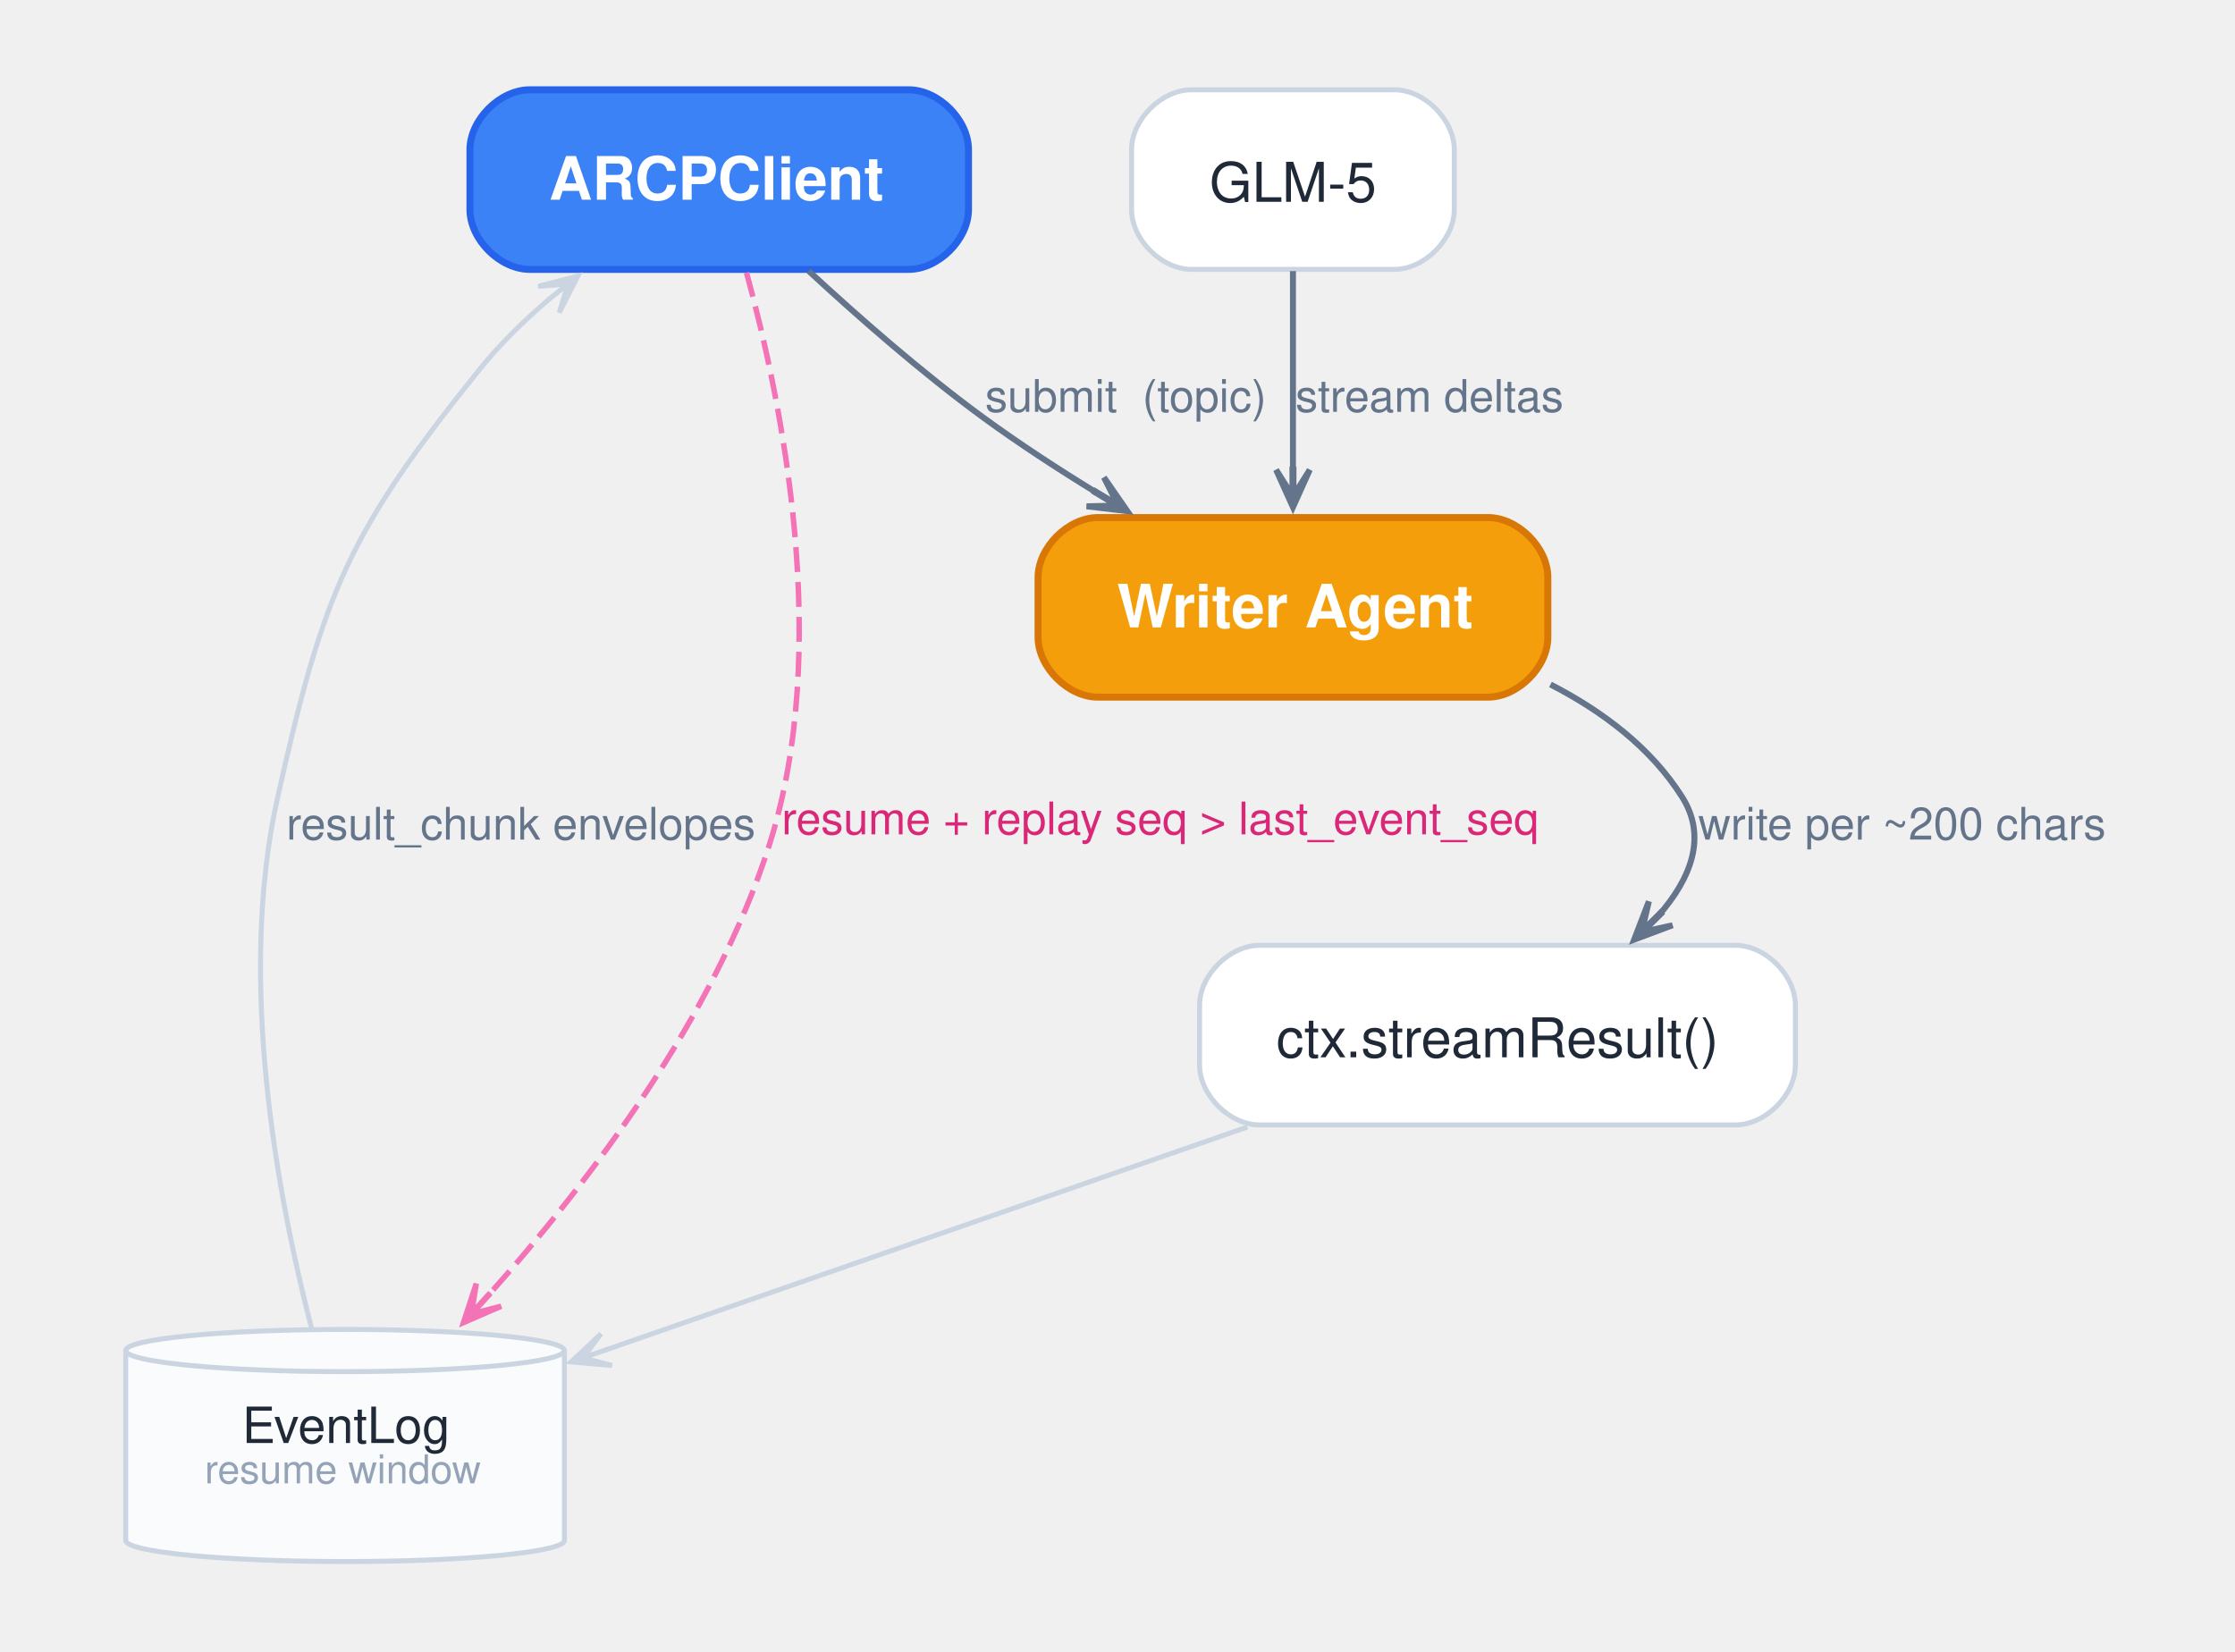
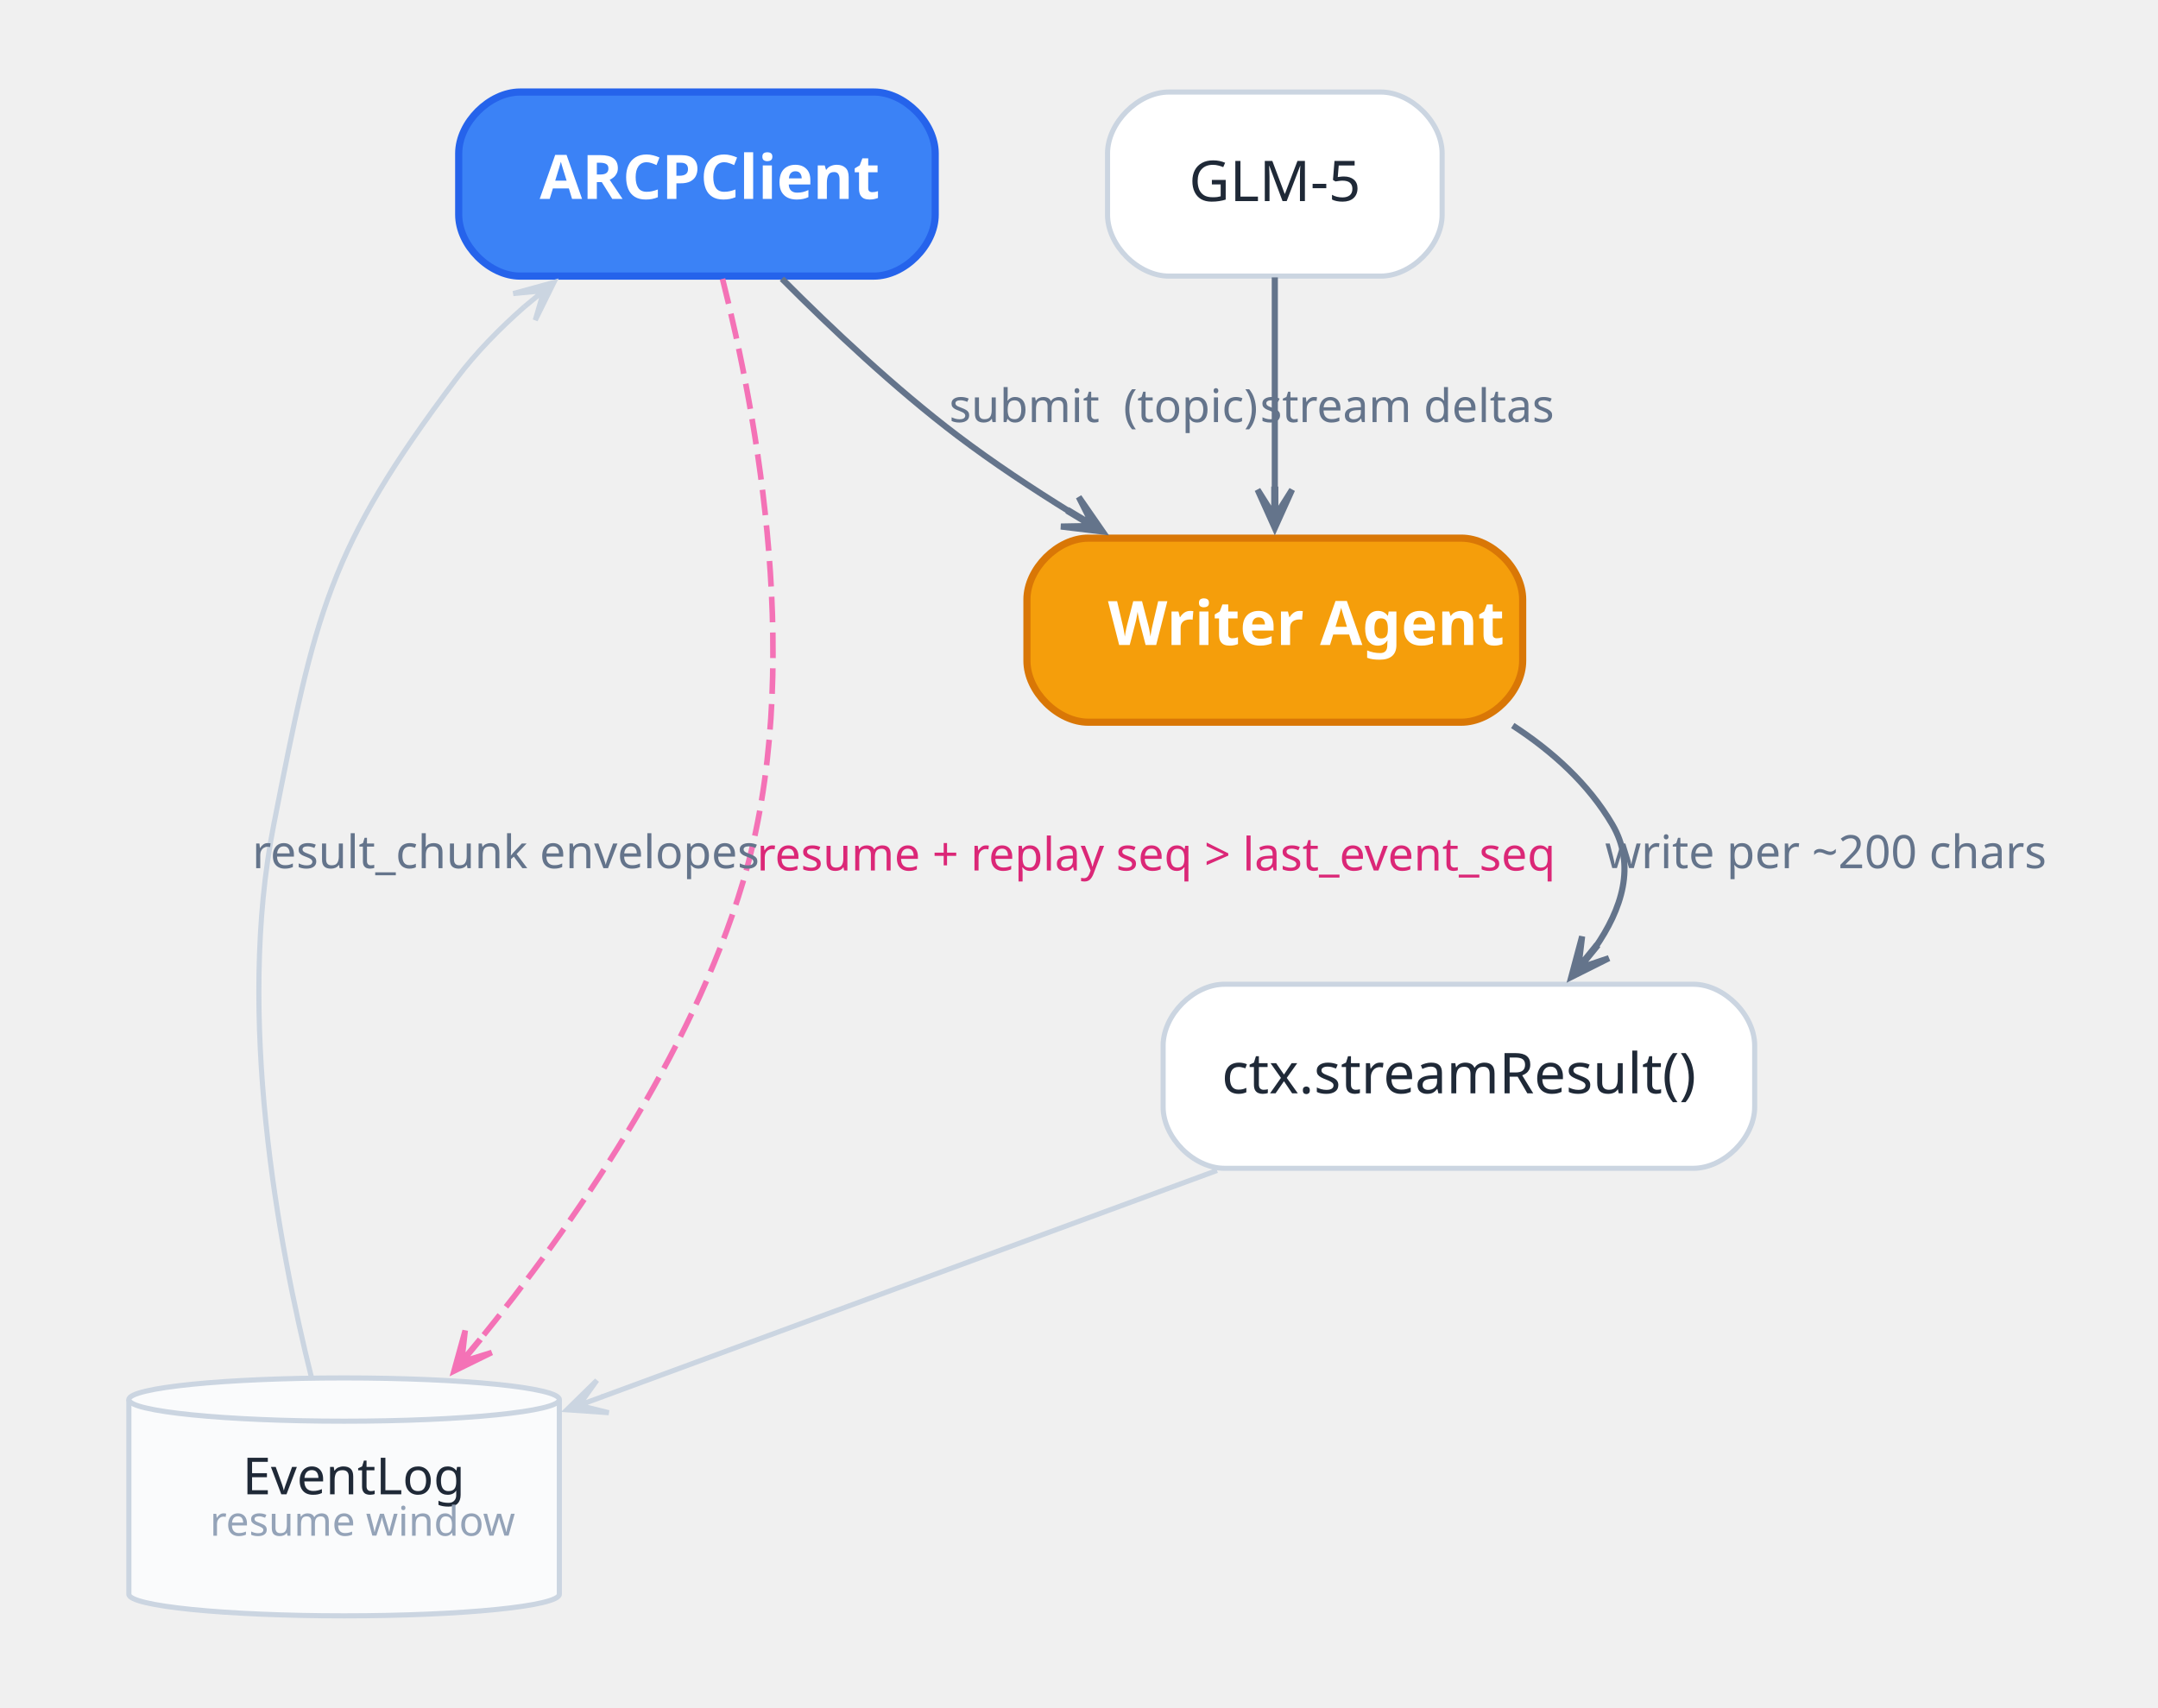
- <svg xmlns="http://www.w3.org/2000/svg" width="448pt" height="331pt" viewBox="0.00 0.00 448.00 331.00">
-   <g id="graph0" class="graph" transform="scale(1 1) rotate(0) translate(25.2 313.03)">
+ <svg xmlns="http://www.w3.org/2000/svg" width="422pt" height="334pt" viewBox="0.00 0.00 422.00 334.00">
+   <g id="graph0" class="graph" transform="scale(1 1) rotate(0) translate(25.2 316.03)">
    <g id="node1" class="node">
-       <path fill="#3b82f6" stroke="#2563eb" stroke-width="1.4" d="M156.93,-295.03C156.93,-295.03 81,-295.03 81,-295.03 75,-295.03 69,-289.03 69,-283.03 69,-283.03 69,-271.03 69,-271.03 69,-265.03 75,-259.03 81,-259.03 81,-259.03 156.93,-259.03 156.93,-259.03 162.93,-259.03 168.93,-265.03 168.93,-271.03 168.93,-271.03 168.93,-283.03 168.93,-283.03 168.93,-289.03 162.93,-295.03 156.93,-295.03" />
-       <text xml:space="preserve" text-anchor="start" x="84.84" y="-273" font-family="Helvetica,sans-Serif" font-weight="bold" font-size="12.00" fill="white">ARCPClient</text>
+       <path fill="#3b82f6" stroke="#2563eb" stroke-width="1.4" d="M145.68,-298.03C145.68,-298.03 76.5,-298.03 76.5,-298.03 70.5,-298.03 64.5,-292.03 64.5,-286.03 64.5,-286.03 64.5,-274.03 64.5,-274.03 64.5,-268.03 70.5,-262.03 76.5,-262.03 76.5,-262.03 145.68,-262.03 145.68,-262.03 151.68,-262.03 157.68,-268.03 157.68,-274.03 157.68,-274.03 157.68,-286.03 157.68,-286.03 157.68,-292.03 151.68,-298.03 145.68,-298.03" />
+       <text xml:space="preserve" text-anchor="start" x="80.34" y="-277.13" font-family="TT Commons Pro Trial" font-weight="bold" font-size="12.00" fill="white">ARCPClient</text>
    </g>
    <g id="node2" class="node">
-       <path fill="#f59e0b" stroke="#d97706" stroke-width="1.4" d="M273.06,-209.28C273.06,-209.28 194.88,-209.28 194.88,-209.28 188.88,-209.28 182.88,-203.28 182.88,-197.28 182.88,-197.28 182.88,-185.28 182.88,-185.28 182.88,-179.28 188.88,-173.28 194.88,-173.28 194.88,-173.28 273.06,-173.28 273.06,-173.28 279.06,-173.28 285.06,-179.28 285.06,-185.28 285.06,-185.28 285.06,-197.28 285.06,-197.28 285.06,-203.28 279.06,-209.28 273.06,-209.28" />
-       <text xml:space="preserve" text-anchor="start" x="198.72" y="-187.25" font-family="Helvetica,sans-Serif" font-weight="bold" font-size="12.00" fill="white">Writer Agent</text>
+       <path fill="#f59e0b" stroke="#d97706" stroke-width="1.4" d="M260.56,-210.78C260.56,-210.78 187.62,-210.78 187.62,-210.78 181.62,-210.78 175.62,-204.78 175.62,-198.78 175.62,-198.78 175.62,-186.78 175.62,-186.78 175.62,-180.78 181.62,-174.78 187.62,-174.78 187.62,-174.78 260.56,-174.78 260.56,-174.78 266.56,-174.78 272.56,-180.78 272.56,-186.78 272.56,-186.78 272.56,-198.78 272.56,-198.78 272.56,-204.78 266.56,-210.78 260.56,-210.78" />
+       <text xml:space="preserve" text-anchor="start" x="191.47" y="-189.88" font-family="TT Commons Pro Trial" font-weight="bold" font-size="12.00" fill="white">Writer Agent</text>
    </g>
    <g id="edge1" class="edge">
-       <path fill="none" stroke="#64748b" stroke-width="1.2" d="M136.9,-258.71C146.86,-249.5 159.68,-238.25 171.97,-229.28 179.03,-224.13 186.84,-219.03 194.48,-214.35" />
-       <polygon fill="#64748b" stroke="#64748b" stroke-width="1.2" points="200.77,-210.57 196.08,-217.33 198.86,-211.84 194.39,-214.52 194.34,-214.44 194.29,-214.35 198.75,-211.67 192.6,-211.54 200.77,-210.57" />
-       <text xml:space="preserve" text-anchor="middle" x="200.47" y="-230.48" font-family="Helvetica,sans-Serif" font-size="9.00" fill="#64748b">submit  (topic)</text>
+       <path fill="none" stroke="#64748b" stroke-width="1.2" d="M127.71,-261.51C137.3,-251.88 149.84,-240.05 162.09,-230.78 168.99,-225.56 176.67,-220.47 184.21,-215.81" />
+       <polygon fill="#64748b" stroke="#64748b" stroke-width="1.2" points="190.43,-212.07 185.75,-218.83 188.52,-213.33 184.05,-216.02 184,-215.94 183.95,-215.85 188.41,-213.16 182.26,-213.05 190.43,-212.07" />
+       <text xml:space="preserve" text-anchor="middle" x="190.59" y="-233.48" font-family="TT Commons Pro Trial" font-size="9.00" fill="#64748b">submit  (topic)</text>
    </g>
    <g id="node5" class="node">
-       <path fill="#fafbfc" stroke="#cbd5e1" d="M87.93,-42.3C87.93,-44.63 68.22,-46.53 43.97,-46.53 19.71,-46.53 0,-44.63 0,-42.3 0,-42.3 0,-4.23 0,-4.23 0,-1.9 19.71,0 43.97,0 68.22,0 87.93,-1.9 87.93,-4.23 87.93,-4.23 87.93,-42.3 87.93,-42.3" />
-       <path fill="none" stroke="#cbd5e1" d="M87.93,-42.3C87.93,-39.97 68.22,-38.07 43.97,-38.07 19.71,-38.07 0,-39.97 0,-42.3" />
-       <text xml:space="preserve" text-anchor="start" x="23.34" y="-23.77" font-family="Helvetica,sans-Serif" font-size="10.00" fill="#1f2937">EventLog</text>
-       <text xml:space="preserve" text-anchor="start" x="15.84" y="-15.67" font-family="Helvetica,sans-Serif" font-size="8.00" fill="#94a3b8">resume window</text>
+       <path fill="#fafbfc" stroke="#cbd5e1" d="M84.18,-42.3C84.18,-44.63 65.31,-46.53 42.09,-46.53 18.87,-46.53 0,-44.63 0,-42.3 0,-42.3 0,-4.23 0,-4.23 0,-1.9 18.87,0 42.09,0 65.31,0 84.18,-1.9 84.18,-4.23 84.18,-4.23 84.18,-42.3 84.18,-42.3" />
+       <path fill="none" stroke="#cbd5e1" d="M84.18,-42.3C84.18,-39.97 65.31,-38.07 42.09,-38.07 18.87,-38.07 0,-39.97 0,-42.3" />
+       <text xml:space="preserve" text-anchor="start" x="22.22" y="-23.77" font-family="TT Commons Pro Trial" font-size="10.00" fill="#1f2937">EventLog</text>
+       <text xml:space="preserve" text-anchor="start" x="15.84" y="-15.67" font-family="TT Commons Pro Trial" font-size="8.00" fill="#94a3b8">resume window</text>
    </g>
    <g id="edge6" class="edge">
-       <path fill="none" stroke="#f472b6" stroke-width="1.1" stroke-dasharray="5,2" d="M124.43,-258.39C131.53,-232.52 141.62,-183.08 128.97,-143.53 117.9,-108.92 92.7,-75.79 72.6,-53.27" />
-       <polygon fill="#f472b6" stroke="#f472b6" stroke-width="1.1" points="67.71,-47.91 75.26,-51.18 69.37,-49.66 72.8,-53.42 72.77,-53.46 72.73,-53.49 69.3,-49.73 70.27,-55.73 67.71,-47.91" />
-       <text xml:space="preserve" text-anchor="start" x="131.48" y="-145.78" font-family="Helvetica,sans-Serif" font-size="9.00" fill="#db2777">resume + replay seq &gt; last_event_seq</text>
+       <path fill="none" stroke="#f472b6" stroke-width="1.1" stroke-dasharray="5,2" d="M116.09,-261.48C122.73,-235.23 132.28,-184.43 120.09,-143.53 109.97,-109.58 86.77,-76.3 68.29,-53.56" />
+       <polygon fill="#f472b6" stroke="#f472b6" stroke-width="1.1" points="63.58,-47.88 70.96,-51.5 65.16,-49.7 68.41,-53.62 68.37,-53.65 68.33,-53.68 65.08,-49.76 65.77,-55.81 63.58,-47.88" />
+       <text xml:space="preserve" text-anchor="start" x="122.79" y="-145.78" font-family="TT Commons Pro Trial" font-size="9.00" fill="#db2777">resume + replay seq &gt; last_event_seq</text>
    </g>
    <g id="node4" class="node">
-       <path fill="white" stroke="#cbd5e1" d="M322.68,-123.53C322.68,-123.53 227.25,-123.53 227.25,-123.53 221.25,-123.53 215.25,-117.53 215.25,-111.53 215.25,-111.53 215.25,-99.53 215.25,-99.53 215.25,-93.53 221.25,-87.53 227.25,-87.53 227.25,-87.53 322.68,-87.53 322.68,-87.53 328.68,-87.53 334.68,-93.53 334.68,-99.53 334.68,-99.53 334.68,-111.53 334.68,-111.53 334.68,-117.53 328.68,-123.53 322.68,-123.53" />
-       <text xml:space="preserve" text-anchor="middle" x="274.97" y="-101.08" font-family="Helvetica,sans-Serif" font-size="11.00" fill="#1f2937">ctx.streamResult()</text>
+       <path fill="white" stroke="#cbd5e1" d="M305.93,-123.53C305.93,-123.53 214.25,-123.53 214.25,-123.53 208.25,-123.53 202.25,-117.53 202.25,-111.53 202.25,-111.53 202.25,-99.53 202.25,-99.53 202.25,-93.53 208.25,-87.53 214.25,-87.53 214.25,-87.53 305.93,-87.53 305.93,-87.53 311.93,-87.53 317.93,-93.53 317.93,-99.53 317.93,-99.53 317.93,-111.53 317.93,-111.53 317.93,-117.53 311.93,-123.53 305.93,-123.53" />
+       <text xml:space="preserve" text-anchor="middle" x="260.09" y="-102.2" font-family="TT Commons Pro Trial" font-size="11.00" fill="#1f2937">ctx.streamResult()</text>
    </g>
    <g id="edge3" class="edge">
-       <path fill="none" stroke="#64748b" stroke-width="1.2" d="M285.59,-175.82C296.03,-170.45 305.72,-163.16 311.97,-153.28 317.07,-145.22 313.69,-136.9 307.29,-129.55" />
-       <polygon fill="#64748b" stroke="#64748b" stroke-width="1.2" points="302.36,-124.67 310.06,-127.55 304.06,-126.21 307.76,-129.87 307.69,-129.95 307.62,-130.02 303.91,-126.35 305.31,-132.34 302.36,-124.67" />
-       <text xml:space="preserve" text-anchor="middle" x="356.07" y="-144.73" font-family="Helvetica,sans-Serif" font-size="9.00" fill="#64748b">write per ~200 chars</text>
+       <path fill="none" stroke="#64748b" stroke-width="1.2" d="M270.62,-174.13C278.4,-169.08 285.44,-162.71 290.09,-154.78 294.75,-146.83 292.01,-138.26 286.66,-130.58" />
+       <polygon fill="#64748b" stroke="#64748b" stroke-width="1.2" points="282.07,-124.95 289.42,-128.63 283.59,-126.66 286.89,-130.7 286.81,-130.76 286.73,-130.82 283.44,-126.78 284.19,-132.89 282.07,-124.95" />
+       <text xml:space="preserve" text-anchor="middle" x="331.83" y="-146.23" font-family="TT Commons Pro Trial" font-size="9.00" fill="#64748b">write per ~200 chars</text>
    </g>
    <g id="node3" class="node">
-       <path fill="white" stroke="#cbd5e1" d="M254.31,-295.03C254.31,-295.03 213.62,-295.03 213.62,-295.03 207.62,-295.03 201.62,-289.03 201.62,-283.03 201.62,-283.03 201.62,-271.03 201.62,-271.03 201.62,-265.03 207.62,-259.03 213.62,-259.03 213.62,-259.03 254.31,-259.03 254.31,-259.03 260.31,-259.03 266.31,-265.03 266.31,-271.03 266.31,-271.03 266.31,-283.03 266.31,-283.03 266.31,-289.03 260.31,-295.03 254.31,-295.03" />
-       <text xml:space="preserve" text-anchor="middle" x="233.97" y="-272.58" font-family="Helvetica,sans-Serif" font-size="11.00" fill="#1f2937">GLM-5</text>
+       <path fill="white" stroke="#cbd5e1" d="M244.81,-298.03C244.81,-298.03 203.38,-298.03 203.38,-298.03 197.38,-298.03 191.38,-292.03 191.38,-286.03 191.38,-286.03 191.38,-274.03 191.38,-274.03 191.38,-268.03 197.38,-262.03 203.38,-262.03 203.38,-262.03 244.81,-262.03 244.81,-262.03 250.81,-262.03 256.81,-268.03 256.81,-274.03 256.81,-274.03 256.81,-286.03 256.81,-286.03 256.81,-292.03 250.81,-298.03 244.81,-298.03" />
+       <text xml:space="preserve" text-anchor="middle" x="224.09" y="-276.7" font-family="TT Commons Pro Trial" font-size="11.00" fill="#1f2937">GLM-5</text>
    </g>
    <g id="edge2" class="edge">
-       <path fill="none" stroke="#64748b" stroke-width="1.2" d="M233.97,-258.68C233.97,-247.08 233.97,-231.6 233.97,-218.51" />
-       <polygon fill="#64748b" stroke="#64748b" stroke-width="1.2" points="233.97,-211.36 237.34,-218.86 234.07,-213.65 234.07,-218.86 233.97,-218.86 233.87,-218.86 233.87,-213.65 230.59,-218.86 233.97,-211.36" />
-       <text xml:space="preserve" text-anchor="middle" x="261.34" y="-230.48" font-family="Helvetica,sans-Serif" font-size="9.00" fill="#64748b">stream deltas</text>
+       <path fill="none" stroke="#64748b" stroke-width="1.2" d="M224.09,-261.78C224.09,-249.84 224.09,-233.73 224.09,-220.18" />
+       <polygon fill="#64748b" stroke="#64748b" stroke-width="1.2" points="224.09,-212.76 227.47,-220.26 224.19,-215.05 224.19,-220.26 224.09,-220.26 223.99,-220.26 223.99,-215.05 220.72,-220.26 224.09,-212.76" />
+       <text xml:space="preserve" text-anchor="middle" x="249.97" y="-233.48" font-family="TT Commons Pro Trial" font-size="9.00" fill="#64748b">stream deltas</text>
    </g>
    <g id="edge4" class="edge">
-       <path fill="none" stroke="#cbd5e1" d="M224.84,-87.11C186.81,-73.9 134.68,-55.78 96.15,-42.4" />
-       <polygon fill="#cbd5e1" stroke="#cbd5e1" points="89.29,-40.02 97.49,-39.29 91.69,-40.85 96.38,-42.48 96.38,-42.48 96.38,-42.48 91.69,-40.85 95.27,-45.67 89.29,-40.02" />
+       <path fill="none" stroke="#cbd5e1" d="M212.79,-87.11C177.28,-74.04 128.75,-56.17 92.51,-42.83" />
+       <polygon fill="#cbd5e1" stroke="#cbd5e1" points="85.65,-40.3 93.85,-39.73 88.02,-41.18 92.69,-42.89 92.69,-42.89 92.69,-42.89 88.02,-41.18 91.52,-46.06 85.65,-40.3" />
    </g>
    <g id="edge5" class="edge">
-       <path fill="none" stroke="#cbd5e1" d="M37.22,-46.9C30.49,-72.86 22.23,-116.58 30.47,-153.28 39.69,-194.41 44.54,-206.2 70.97,-239.03 75.05,-244.1 79.96,-248.88 85.06,-253.22" />
-       <polygon fill="#cbd5e1" stroke="#cbd5e1" points="90.63,-257.7 82.67,-255.63 88.66,-256.11 84.79,-253 84.79,-253 84.79,-253 88.66,-256.11 86.9,-250.37 90.63,-257.7" />
-       <text xml:space="preserve" text-anchor="middle" x="79.22" y="-144.73" font-family="Helvetica,sans-Serif" font-size="9.00" fill="#64748b">result_chunk envelopes</text>
+       <path fill="none" stroke="#cbd5e1" d="M35.71,-46.62C29.18,-72.75 20.94,-117.22 28.34,-154.78 36.44,-195.9 38.85,-208.58 64.09,-242.03 67.87,-247.05 72.49,-251.76 77.34,-256.03" />
+       <polygon fill="#cbd5e1" stroke="#cbd5e1" points="83.11,-260.79 75.17,-258.61 81.15,-259.18 77.32,-256.01 77.32,-256.01 77.32,-256.01 81.15,-259.18 79.47,-253.41 83.11,-260.79" />
+       <text xml:space="preserve" text-anchor="middle" x="73.72" y="-146.23" font-family="TT Commons Pro Trial" font-size="9.00" fill="#64748b">result_chunk envelopes</text>
    </g>
  </g>
</svg>
